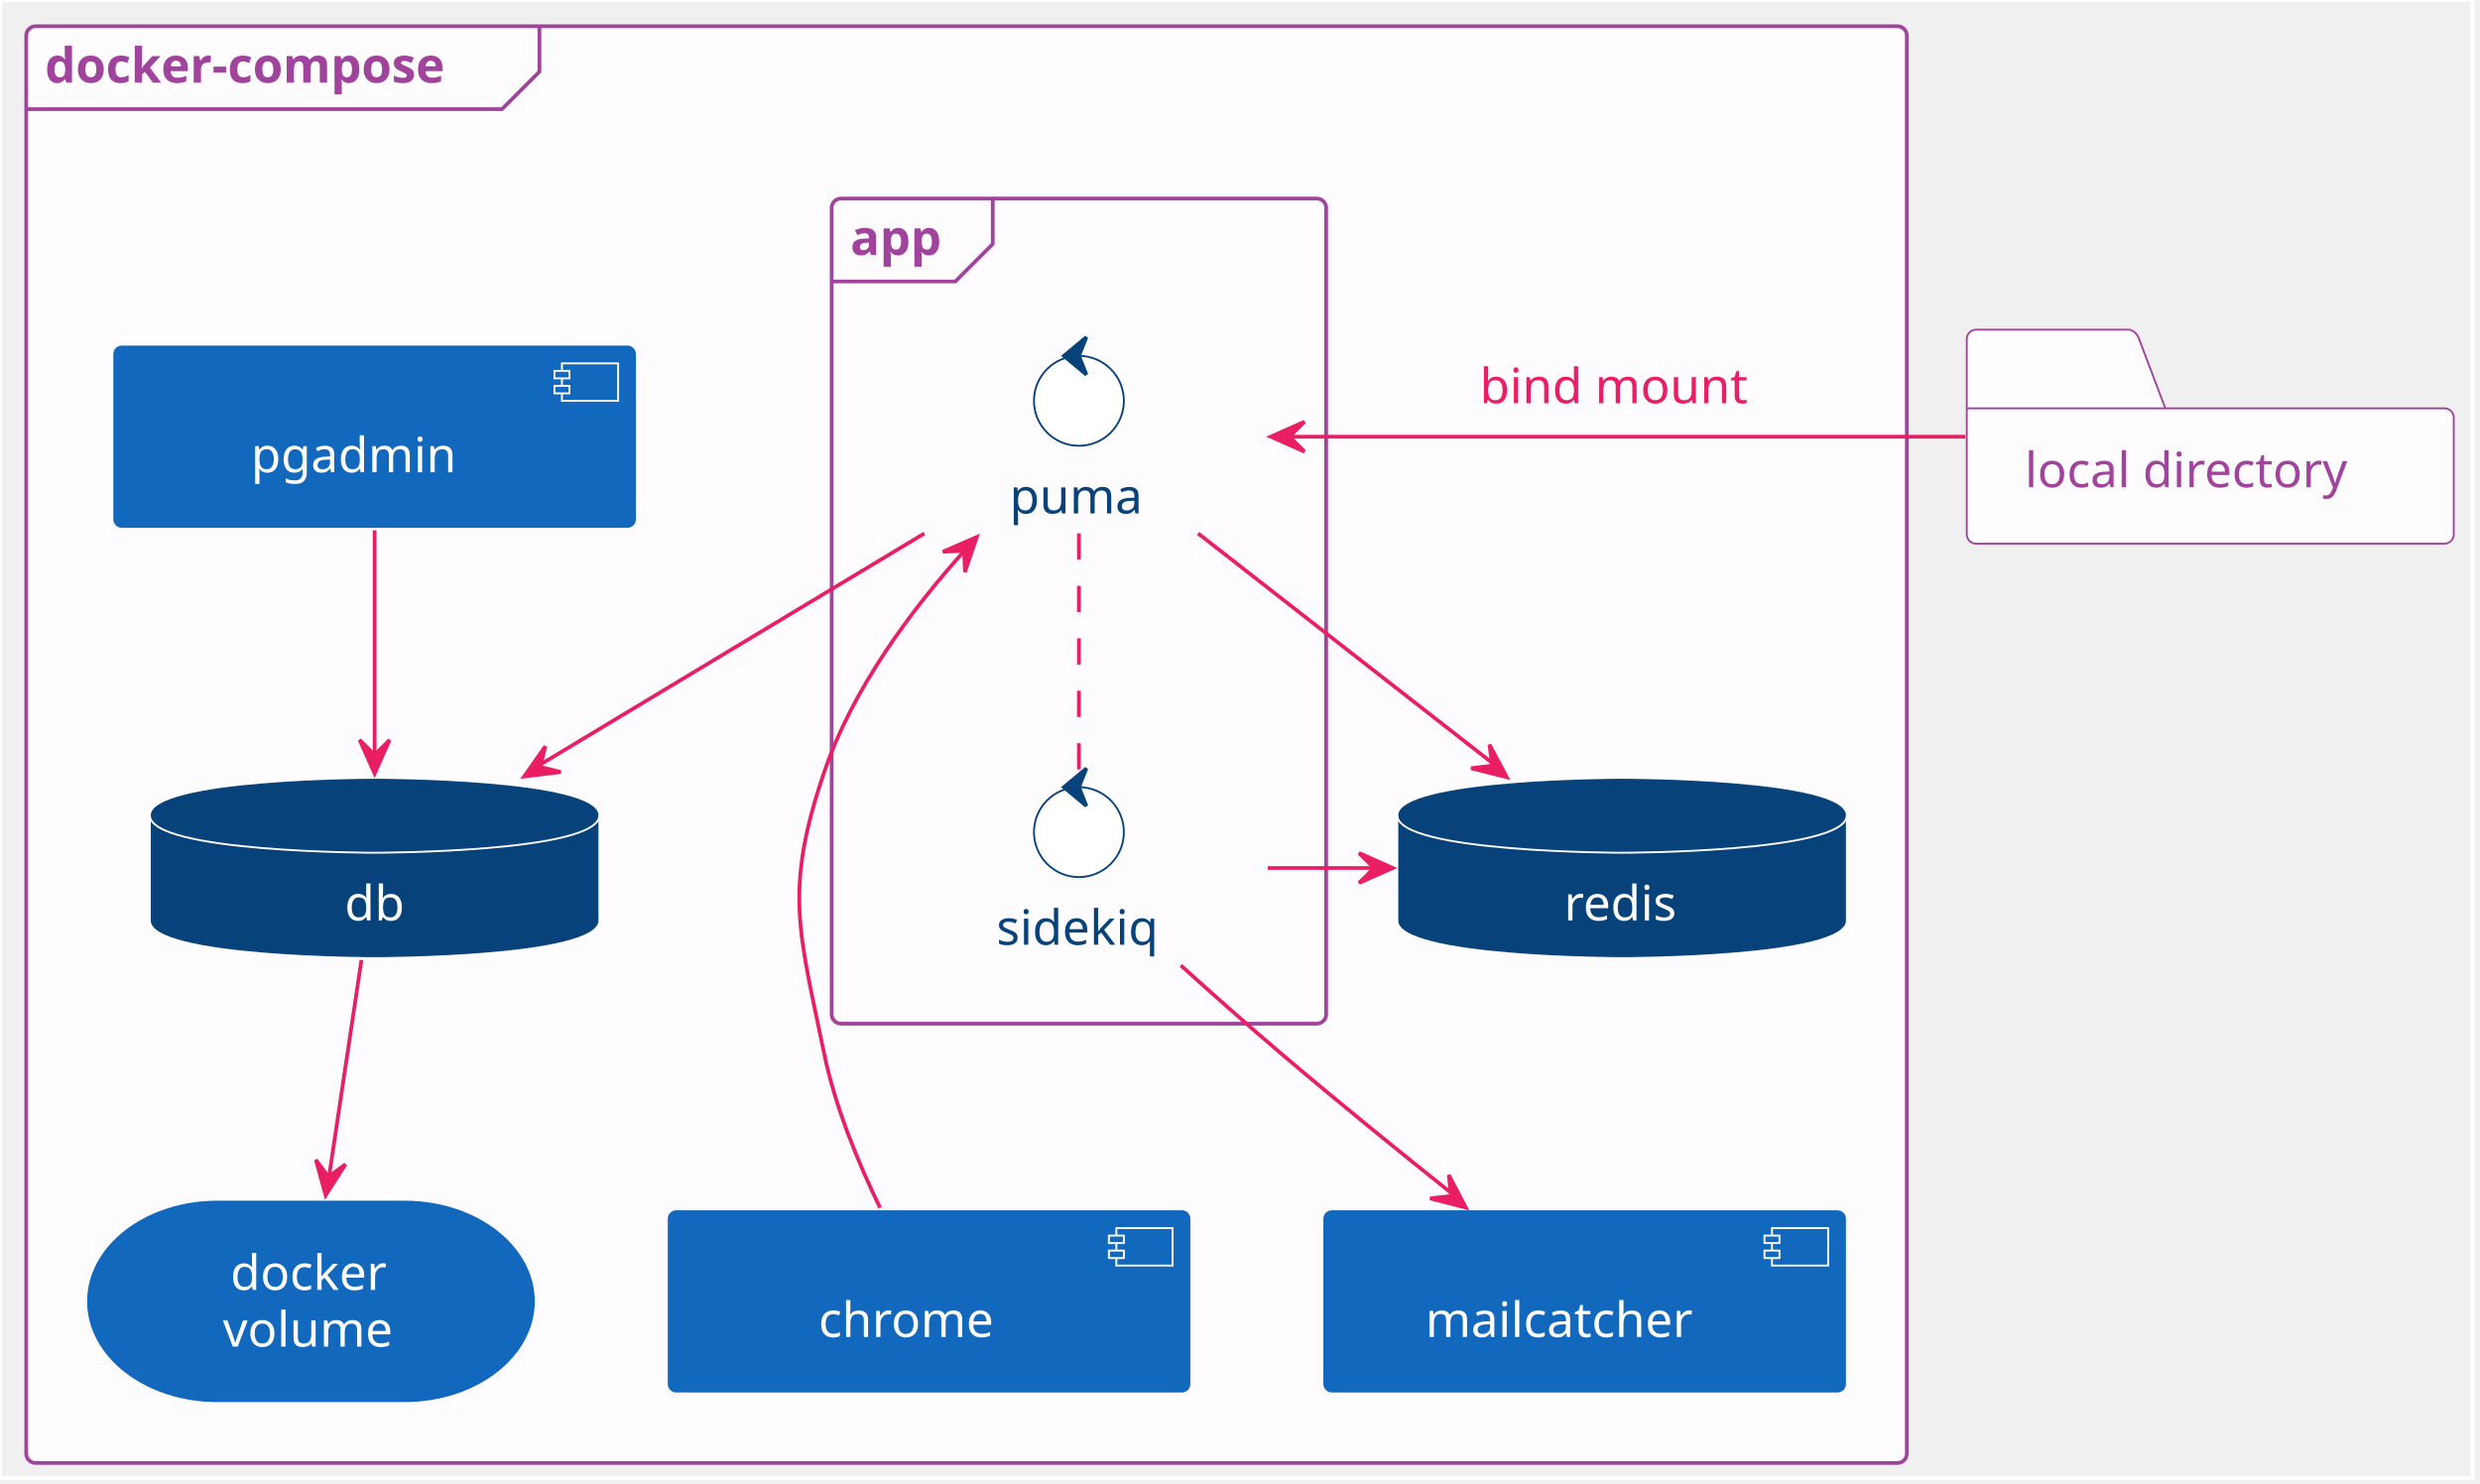
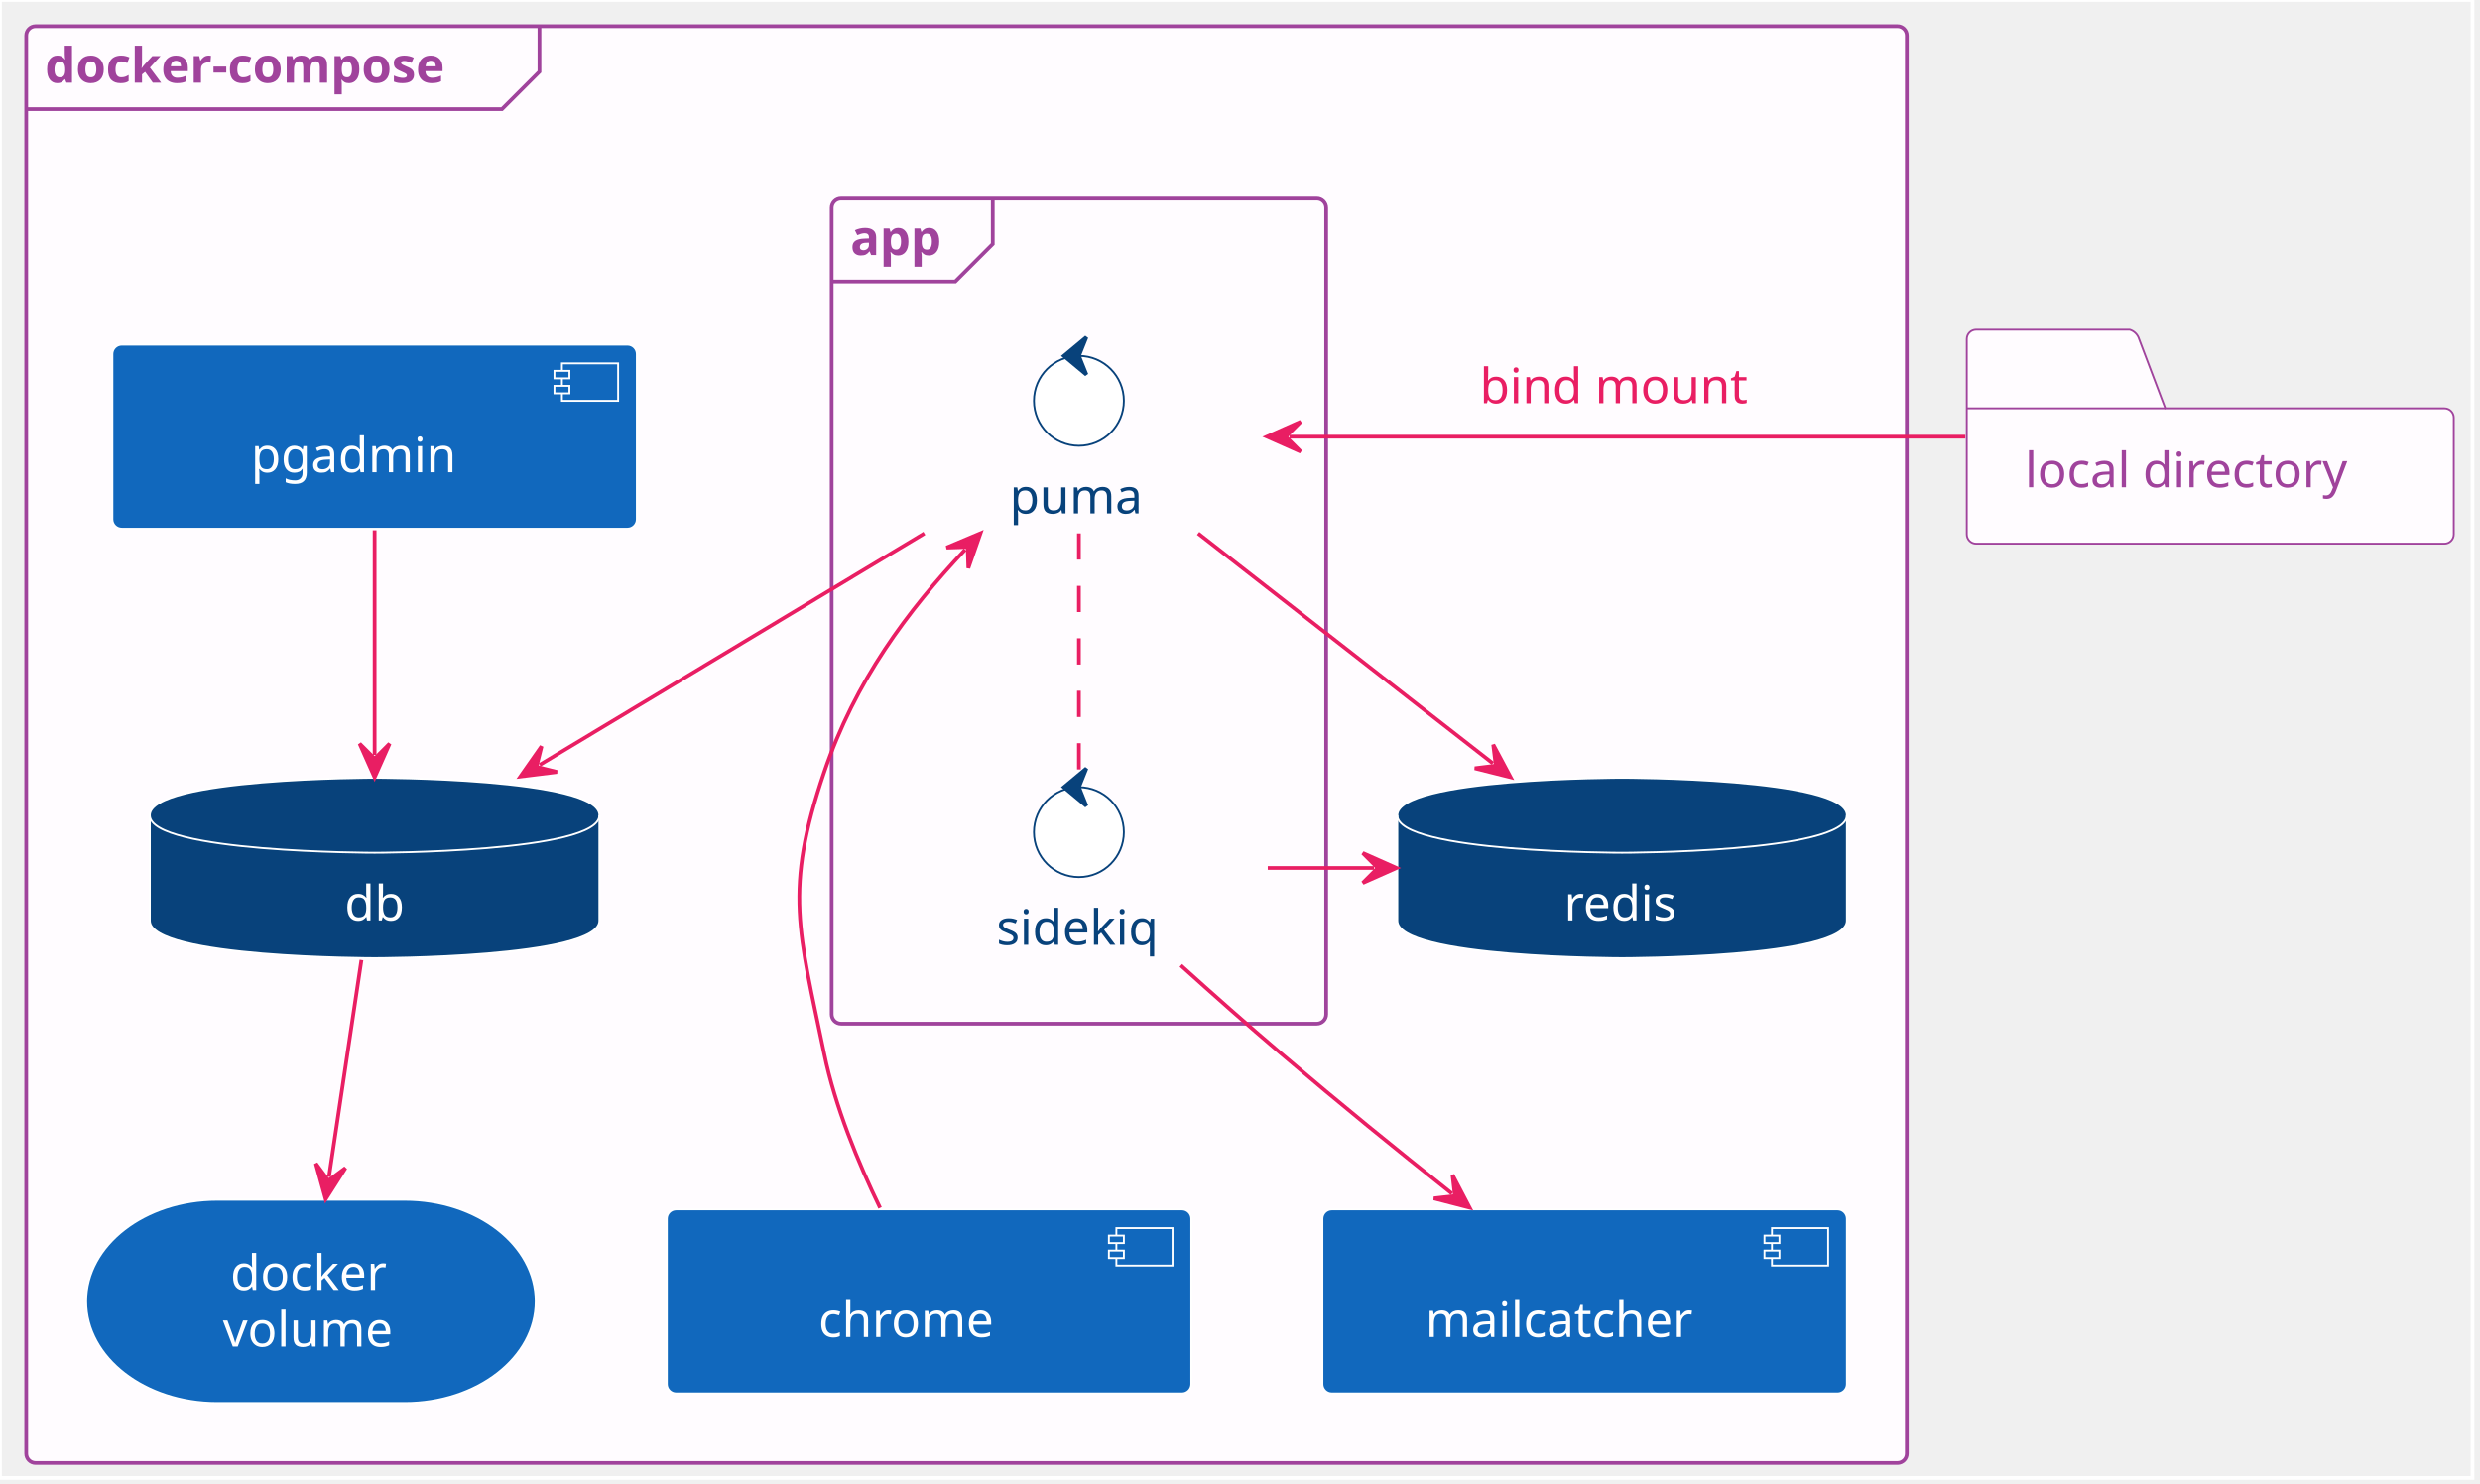
<svg xmlns="http://www.w3.org/2000/svg" contentStyleType="text/css" height="396px" preserveAspectRatio="none" style="width:662px;height:396px;" version="1.1" viewBox="0 0 662 396" width="662px" zoomAndPan="magnify">
  <defs />
  <g>
    <rect fill="none" height="394.53" style="stroke:#FFFFFF;stroke-width:1.0;" width="660" x="0" y="0" />
    <g id="cluster_docker-compose">
      <rect fill="#FFFCFF" height="383.53" rx="2.5" ry="2.5" style="stroke:#A0439C;stroke-width:1.0;" width="502" x="7" y="7" />
      <path d="M144,7 L144,19.133 L134,29.133 L7,29.133 " fill="none" style="stroke:#A0439C;stroke-width:1.0;" />
      <text fill="#A0439C" font-family="sans-serif" font-size="13" font-weight="bold" lengthAdjust="spacing" textLength="123" x="12" y="22.067">docker-compose</text>
    </g>
    <g id="cluster_app">
      <rect fill="#FFFCFF" height="220.26" rx="2.5" ry="2.5" style="stroke:#A0439C;stroke-width:1.0;" width="132" x="222" y="53" />
      <path d="M265,53 L265,65.133 L255,75.133 L222,75.133 " fill="none" style="stroke:#A0439C;stroke-width:1.0;" />
      <text fill="#A0439C" font-family="sans-serif" font-size="13" font-weight="bold" lengthAdjust="spacing" textLength="29" x="227" y="68.067">app</text>
    </g>
    <g id="elem_mailcatcher">
      <rect fill="#1168BD" height="49.133" rx="2.5" ry="2.5" style="stroke:#FFFFFF;stroke-width:0.5;" width="140" x="353" y="322.83" />
      <rect fill="#1168BD" height="10" style="stroke:#FFFFFF;stroke-width:0.5;" width="15" x="473" y="327.83" />
      <rect fill="#1168BD" height="2" style="stroke:#FFFFFF;stroke-width:0.5;" width="4" x="471" y="329.83" />
      <rect fill="#1168BD" height="2" style="stroke:#FFFFFF;stroke-width:0.5;" width="4" x="471" y="333.83" />
      <text fill="#FFFFFF" font-family="sans-serif" font-size="13" lengthAdjust="spacing" textLength="75" x="380.5" y="356.897">mailcatcher</text>
    </g>
    <g id="elem_pgadmin">
      <rect fill="#1168BD" height="49.133" rx="2.5" ry="2.5" style="stroke:#FFFFFF;stroke-width:0.5;" width="140" x="30" y="92" />
      <rect fill="#1168BD" height="10" style="stroke:#FFFFFF;stroke-width:0.5;" width="15" x="150" y="97" />
      <rect fill="#1168BD" height="2" style="stroke:#FFFFFF;stroke-width:0.5;" width="4" x="148" y="99" />
      <rect fill="#1168BD" height="2" style="stroke:#FFFFFF;stroke-width:0.5;" width="4" x="148" y="103" />
      <text fill="#FFFFFF" font-family="sans-serif" font-size="13" lengthAdjust="spacing" textLength="56" x="67" y="126.067">pgadmin</text>
    </g>
    <g id="elem_chrome">
      <rect fill="#1168BD" height="49.133" rx="2.5" ry="2.5" style="stroke:#FFFFFF;stroke-width:0.5;" width="140" x="178" y="322.83" />
      <rect fill="#1168BD" height="10" style="stroke:#FFFFFF;stroke-width:0.5;" width="15" x="298" y="327.83" />
      <rect fill="#1168BD" height="2" style="stroke:#FFFFFF;stroke-width:0.5;" width="4" x="296" y="329.83" />
      <rect fill="#1168BD" height="2" style="stroke:#FFFFFF;stroke-width:0.5;" width="4" x="296" y="333.83" />
      <text fill="#FFFFFF" font-family="sans-serif" font-size="13" lengthAdjust="spacing" textLength="49" x="218.5" y="356.897">chrome</text>
    </g>
    <g id="elem_redis">
      <path d="M373,217.63 C373,207.63 433,207.63 433,207.63 C433,207.63 493,207.63 493,217.63 L493,245.763 C493,255.763 433,255.763 433,255.763 C433,255.763 373,255.763 373,245.763 L373,217.63 " fill="#08427B" style="stroke:#FFFFFF;stroke-width:0.5;" />
      <path d="M373,217.63 C373,227.63 433,227.63 433,227.63 C433,227.63 493,227.63 493,217.63 " fill="none" style="stroke:#FFFFFF;stroke-width:0.5;" />
      <text fill="#FFFFFF" font-family="sans-serif" font-size="13" lengthAdjust="spacing" textLength="31" x="417.5" y="245.697">redis</text>
    </g>
    <g id="elem_db">
      <path d="M40,217.63 C40,207.63 100,207.63 100,207.63 C100,207.63 160,207.63 160,217.63 L160,245.763 C160,255.763 100,255.763 100,255.763 C100,255.763 40,255.763 40,245.763 L40,217.63 " fill="#08427B" style="stroke:#FFFFFF;stroke-width:0.5;" />
      <path d="M40,217.63 C40,227.63 100,227.63 100,227.63 C100,227.63 160,227.63 160,217.63 " fill="none" style="stroke:#FFFFFF;stroke-width:0.5;" />
      <text fill="#FFFFFF" font-family="sans-serif" font-size="13" lengthAdjust="spacing" textLength="16" x="92" y="245.697">db</text>
    </g>
    <g id="elem_pgdata">
      <rect fill="#1168BD" height="54.266" rx="35" ry="35" style="stroke:#FFFFFF;stroke-width:0.5;" width="120" x="23" y="320.26" />
      <text fill="#FFFFFF" font-family="sans-serif" font-size="13" lengthAdjust="spacing" textLength="43" x="61.5" y="344.327">docker</text>
      <text fill="#FFFFFF" font-family="sans-serif" font-size="13" lengthAdjust="spacing" textLength="47" x="59.5" y="359.46">volume</text>
    </g>
    <g id="elem_puma">
      <ellipse cx="288" cy="107" fill="#FFFFFF" rx="12" ry="12" style="stroke:#08427B;stroke-width:0.5;" />
      <polygon fill="#08427B" points="284,95,290,90,288,95,290,100,284,95" style="stroke:#08427B;stroke-width:1.0;" />
      <text fill="#08427B" font-family="sans-serif" font-size="13" lengthAdjust="spacing" textLength="37" x="269.5" y="137.067">puma</text>
    </g>
    <g id="elem_sidekiq">
      <ellipse cx="288" cy="222.13" fill="#FFFFFF" rx="12" ry="12" style="stroke:#08427B;stroke-width:0.5;" />
      <polygon fill="#08427B" points="284,210.13,290,205.13,288,210.13,290,215.13,284,210.13" style="stroke:#08427B;stroke-width:1.0;" />
      <text fill="#08427B" font-family="sans-serif" font-size="13" lengthAdjust="spacing" textLength="44" x="266" y="252.197">sidekiq</text>
    </g>
    <g id="elem_local">
      <path d="M527.5,88 L568.5,88 A3.75,3.75 0 0 1 571,90.5 L578,109 L652.5,109 A2.5,2.5 0 0 1 655,111.5 L655,142.633 A2.5,2.5 0 0 1 652.5,145.133 L527.5,145.133 A2.5,2.5 0 0 1 525,142.633 L525,90.5 A2.5,2.5 0 0 1 527.5,88 " fill="#FFFCFF" style="stroke:#A0439C;stroke-width:0.5;" />
      <line style="stroke:#A0439C;stroke-width:0.5;" x1="525" x2="578" y1="109" y2="109" />
      <text fill="#A0439C" font-family="sans-serif" font-size="13" lengthAdjust="spacing" textLength="89" x="540.5" y="130.067">local directory</text>
    </g>
    <g id="link_puma_sidekiq">
      <path d="M288,142.39 C288,161.26 288,187.08 288,205.93 " fill="none" id="puma-sidekiq" style="stroke:#E91E63;stroke-width:1.0;stroke-dasharray:7.0,7.0;" />
    </g>
    <g id="link_puma_db">
-       <path d="M246.74,142.39 C216.27,160.73 174.87,185.65 143.81,204.34 " fill="none" id="puma-to-db" style="stroke:#E91E63;stroke-width:1.0;" />
-       <polygon fill="#E91E63" points="139.91,207.28,149.685,206.079,144.197,204.708,145.57,199.22,139.91,207.28" style="stroke:#E91E63;stroke-width:1.0;" />
+       <path d="M246.74,142.39 C214.64,161.71 175.541,185.236 144.051,204.186 " fill="none" id="puma-to-db" style="stroke:#E91E63;stroke-width:1.0;" />
+       <polygon fill="#E91E63" points="138.91,207.28,148.684,206.067,143.194,204.702,144.559,199.212,138.91,207.28" style="stroke:#E91E63;stroke-width:1.0;" />
    </g>
    <g id="link_sidekiq_mailcatcher">
-       <path d="M315.21,257.7 C323.7,265.36 333.16,273.75 342,281.26 C356.82,293.87 373.53,307.42 387.91,318.87 " fill="none" id="sidekiq-to-mailcatcher" style="stroke:#E91E63;stroke-width:1.0;" />
-       <polygon fill="#E91E63" points="391.29,322.36,386.718,313.637,387.37,319.256,381.751,319.908,391.29,322.36" style="stroke:#E91E63;stroke-width:1.0;" />
+       <path d="M315.21,257.7 C323.7,265.36 333.16,273.75 342,281.26 C358.36,295.18 372.311,306.5 387.591,318.63 " fill="none" id="sidekiq-to-mailcatcher" style="stroke:#E91E63;stroke-width:1.0;" />
+       <polygon fill="#E91E63" points="392.29,322.36,387.728,313.631,388.374,319.251,382.754,319.897,392.29,322.36" style="stroke:#E91E63;stroke-width:1.0;" />
    </g>
    <g id="link_puma_redis">
-       <path d="M319.82,142.39 C343.11,160.56 374.68,185.2 398.56,203.83 " fill="none" id="puma-to-redis" style="stroke:#E91E63;stroke-width:1.0;" />
-       <polygon fill="#E91E63" points="402.23,207.47,397.608,198.773,398.293,204.388,392.677,205.073,402.23,207.47" style="stroke:#E91E63;stroke-width:1.0;" />
+       <path d="M319.82,142.39 C344.66,161.78 374.2,184.819 398.5,203.779 " fill="none" id="puma-to-redis" style="stroke:#E91E63;stroke-width:1.0;" />
+       <polygon fill="#E91E63" points="403.23,207.47,398.595,198.78,399.288,204.394,393.674,205.087,403.23,207.47" style="stroke:#E91E63;stroke-width:1.0;" />
    </g>
    <g id="link_redis_sidekiq">
-       <path d="M366.87,231.7 C357.38,231.7 347.9,231.7 338.41,231.7 " fill="none" id="redis-backto-sidekiq" style="stroke:#E91E63;stroke-width:1.0;" />
-       <polygon fill="#E91E63" points="371.77,231.7,362.77,227.7,366.77,231.7,362.77,235.7,371.77,231.7" style="stroke:#E91E63;stroke-width:1.0;" />
+       <path d="M366.77,231.7 C355.32,231.7 349.86,231.7 338.41,231.7 " fill="none" id="redis-backto-sidekiq" style="stroke:#E91E63;stroke-width:1.0;" />
+       <polygon fill="#E91E63" points="372.77,231.7,363.77,227.7,367.77,231.7,363.77,235.7,372.77,231.7" style="stroke:#E91E63;stroke-width:1.0;" />
    </g>
    <g id="link_puma_chrome">
-       <path d="M257.71,146.72 C243.29,162.72 227.58,183.82 220,206.13 C209.26,237.75 213.27,248.56 220,281.26 C222.93,295.49 229.11,310.44 234.92,322.42 " fill="none" id="puma-backto-chrome" style="stroke:#E91E63;stroke-width:1.0;" />
-       <polygon fill="#E91E63" points="260.73,143.35,251.696,147.272,257.348,147.032,257.587,152.684,260.73,143.35" style="stroke:#E91E63;stroke-width:1.0;" />
+       <path d="M257.624,146.725 C242.214,163.145 228.29,181.72 220,206.13 C209.26,237.75 213.27,248.56 220,281.26 C222.93,295.49 229.11,310.44 234.92,322.42 " fill="none" id="puma-backto-chrome" style="stroke:#E91E63;stroke-width:1.0;" />
+       <polygon fill="#E91E63" points="261.73,142.35,252.654,146.175,258.308,145.996,258.488,151.65,261.73,142.35" style="stroke:#E91E63;stroke-width:1.0;" />
    </g>
    <g id="link_pgadmin_db">
-       <path d="M100,141.56 C100,159.19 100,183.23 100,201.9 " fill="none" id="pgadmin-to-db" style="stroke:#E91E63;stroke-width:1.0;" />
-       <polygon fill="#E91E63" points="100,206.51,104,197.51,100,201.51,96,197.51,100,206.51" style="stroke:#E91E63;stroke-width:1.0;" />
+       <path d="M100,141.56 C100,161.02 100,182.28 100,201.51 " fill="none" id="pgadmin-to-db" style="stroke:#E91E63;stroke-width:1.0;" />
+       <polygon fill="#E91E63" points="100,207.51,104,198.51,100,202.51,96,198.51,100,207.51" style="stroke:#E91E63;stroke-width:1.0;" />
    </g>
    <g id="link_db_pgdata">
-       <path d="M96.48,256.26 C93.96,273.12 90.53,296.01 87.77,314.5 " fill="none" id="db-to-pgdata" style="stroke:#E91E63;stroke-width:1.0;" />
-       <polygon fill="#E91E63" points="86.93,319.09,92.223,310.784,87.673,314.146,84.312,309.596,86.93,319.09" style="stroke:#E91E63;stroke-width:1.0;" />
+       <path d="M96.48,256.26 C93.7,274.86 90.709,294.876 87.819,314.156 " fill="none" id="db-to-pgdata" style="stroke:#E91E63;stroke-width:1.0;" />
+       <polygon fill="#E91E63" points="86.93,320.09,92.22,311.782,87.671,315.145,84.308,310.596,86.93,320.09" style="stroke:#E91E63;stroke-width:1.0;" />
    </g>
    <g id="link_puma_local">
-       <path d="M344.01,116.57 C395.14,116.57 470.74,116.57 524.62,116.57 " fill="none" id="puma-backto-local" style="stroke:#E91E63;stroke-width:1.0;" />
-       <polygon fill="#E91E63" points="339.21,116.57,348.21,120.57,344.21,116.57,348.21,112.57,339.21,116.57" style="stroke:#E91E63;stroke-width:1.0;" />
+       <path d="M344.21,116.57 C395.28,116.57 468.66,116.57 524.62,116.57 " fill="none" id="puma-backto-local" style="stroke:#E91E63;stroke-width:1.0;" />
+       <polygon fill="#E91E63" points="338.21,116.57,347.21,120.57,343.21,116.57,347.21,112.57,338.21,116.57" style="stroke:#E91E63;stroke-width:1.0;" />
      <text fill="#E91E63" font-family="sans-serif" font-size="13" lengthAdjust="spacing" textLength="73" x="395" y="107.637">bind mount</text>
    </g>
  </g>
</svg>
